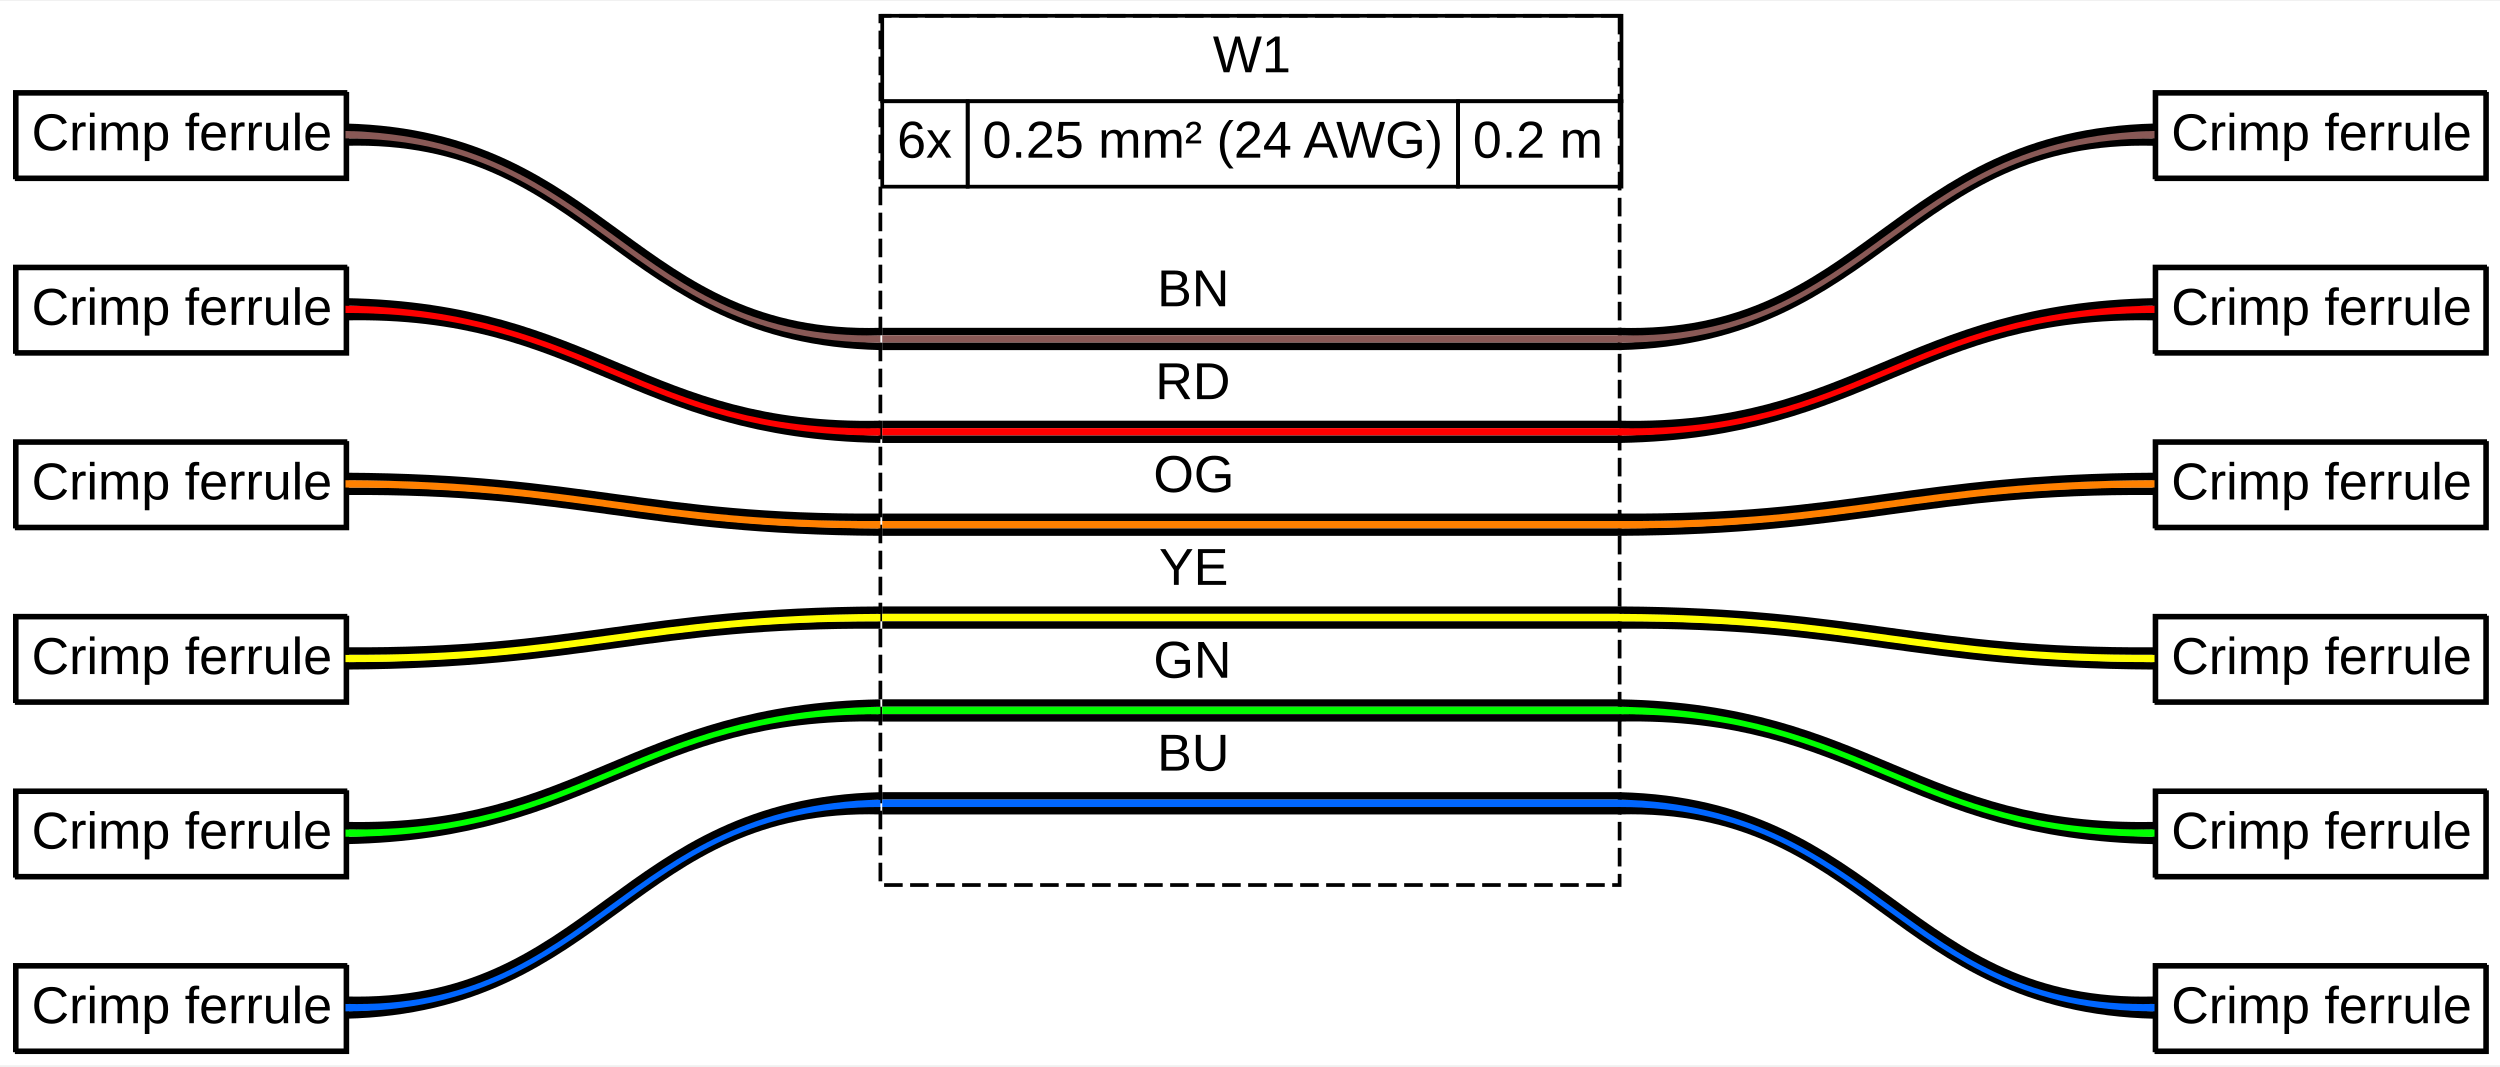
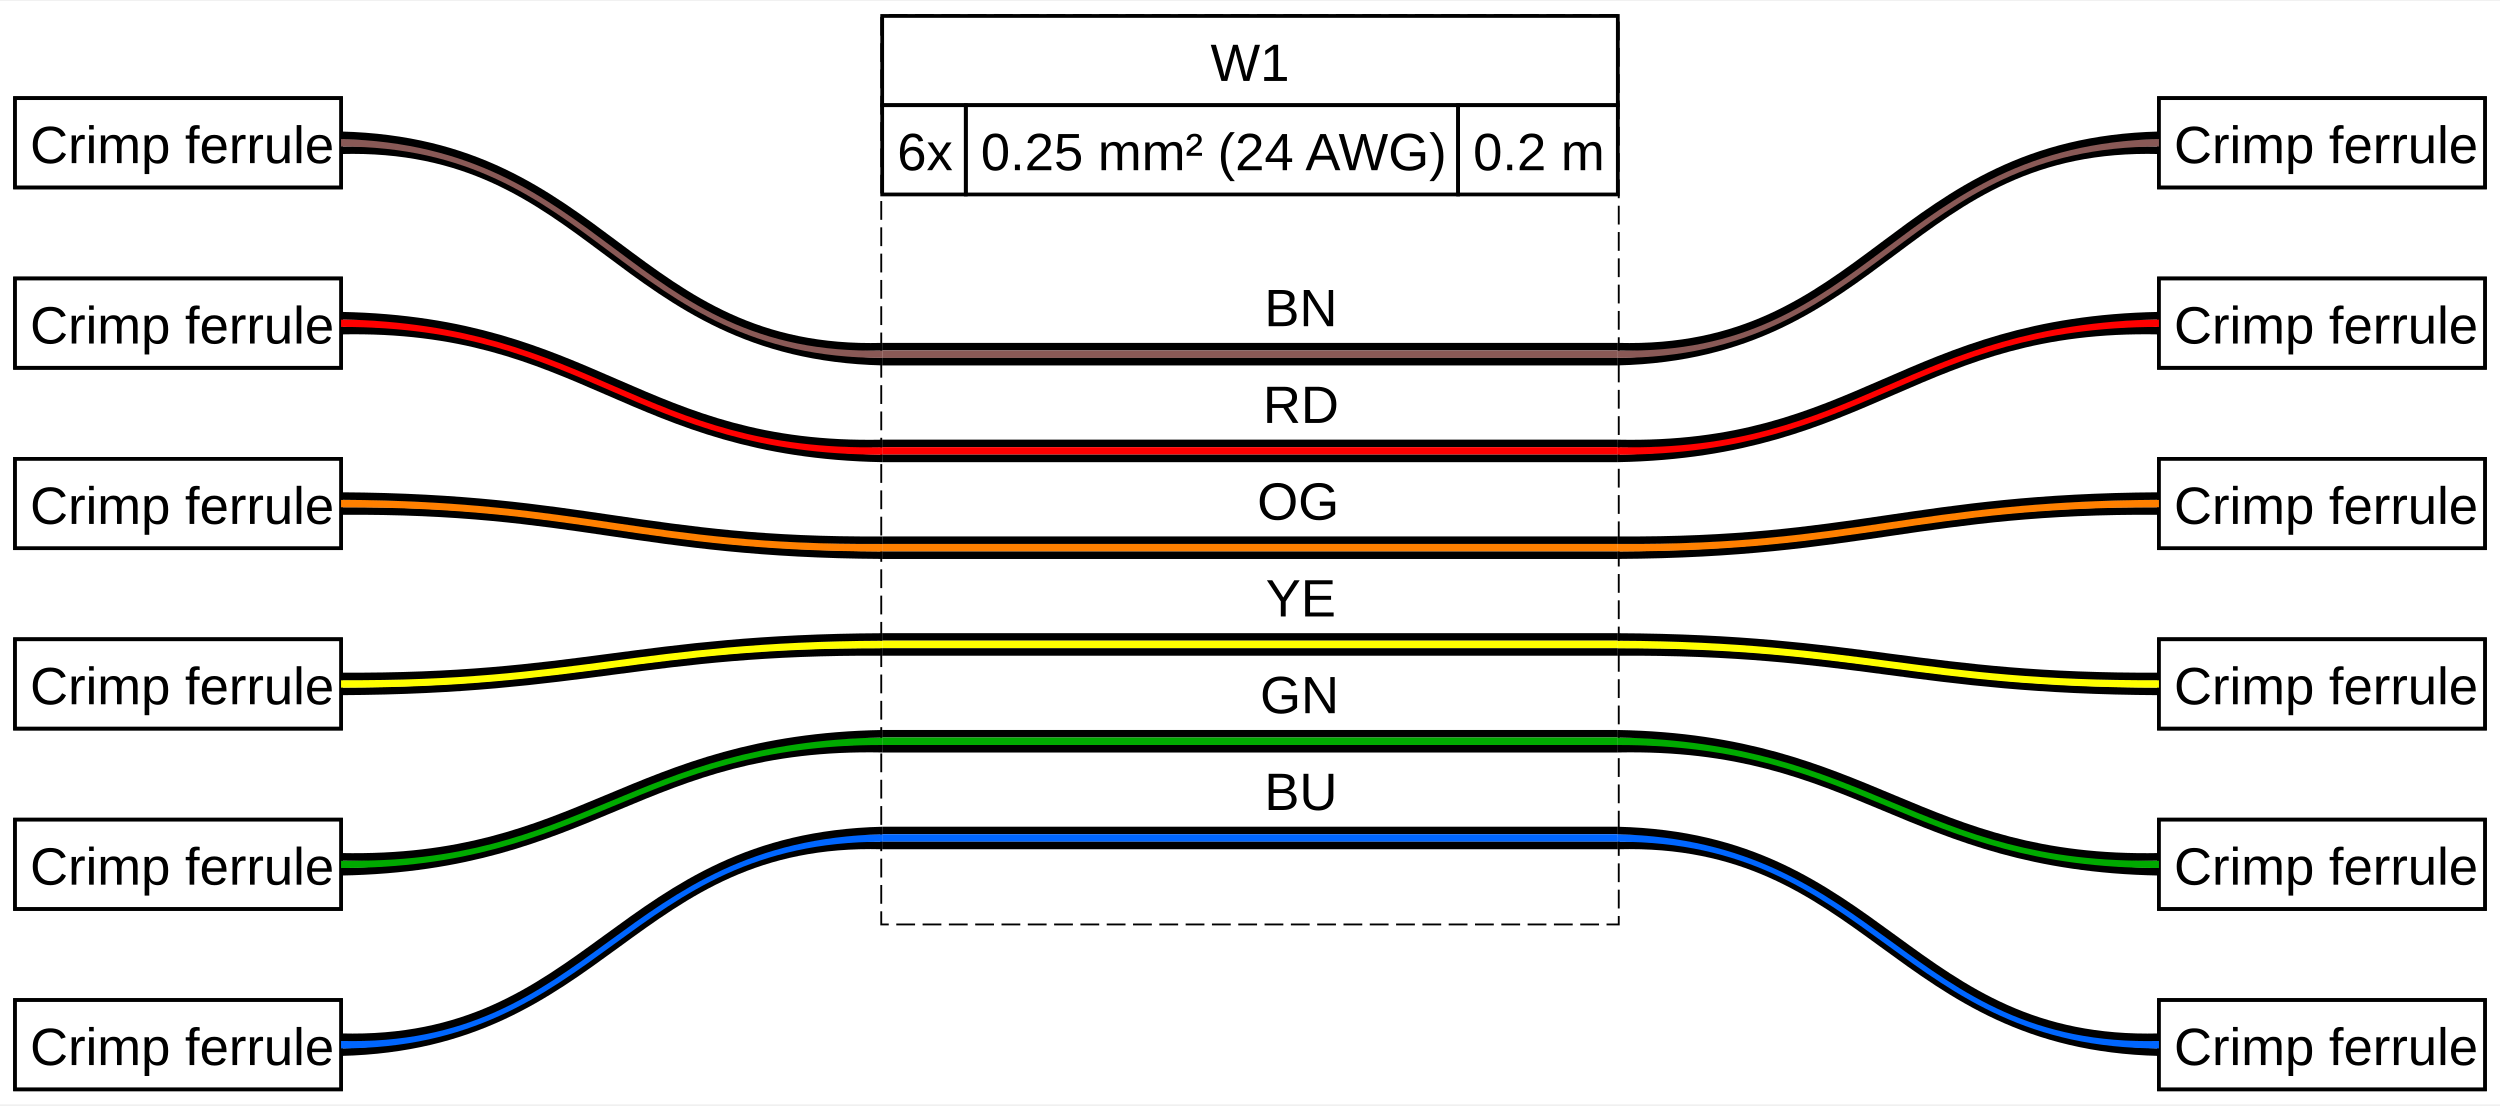
- <svg xmlns="http://www.w3.org/2000/svg" width="673pt" height="287pt" viewBox="0.00 0.00 673.00 286.50">
-   <g id="graph0" class="graph" transform="scale(1 1) rotate(0) translate(4 282.5)">
-     <polygon fill="#ffffff" stroke="transparent" points="-4,4 -4,-282.5 669,-282.5 669,4 -4,4" />
+ <svg xmlns="http://www.w3.org/2000/svg" width="665pt" height="294pt" viewBox="0.00 0.00 665.25 293.62">
+   <g id="graph0" class="graph" transform="scale(1 1) rotate(0) translate(4 289.62)">
+     <polygon fill="#ffffff" stroke="none" points="-4,4 -4,-289.62 661.25,-289.62 661.25,4 -4,4" />
    <g id="node1" class="node">
-       <polygon fill="#ffffff" stroke="black" points="89,-258 0,-258 0,-235 89,-235 89,-258" />
-       <polygon fill="none" stroke="black" points="0.5,-234.5 0.5,-257.5 89.5,-257.5 89.5,-234.5 0.5,-234.5" />
-       <text text-anchor="start" x="4.5" y="-242.3" font-family="arial" font-size="14.00">Crimp ferrule</text>
+       <polygon fill="#ffffff" stroke="black" points="86.75,-263.75 0,-263.75 0,-240 86.75,-240 86.75,-263.75" />
+       <polygon fill="#ffffff" stroke="none" points="0,-240 0,-263.75 86.75,-263.75 86.75,-240 0,-240" />
+       <polygon fill="none" stroke="black" points="0,-240 0,-263.75 86.75,-263.75 86.75,-240 0,-240" />
+       <text text-anchor="start" x="4" y="-246.45" font-family="arial" font-size="14.00">Crimp ferrule</text>
    </g>
    <g id="node13" class="node">
-       <polygon fill="#ffffff" stroke="black" stroke-dasharray="5,2" points="432,-278.5 233,-278.5 233,-44.5 432,-44.5 432,-278.5" />
-       <polygon fill="none" stroke="black" points="233.5,-255.5 233.5,-278.5 432.5,-278.5 432.5,-255.5 233.5,-255.5" />
-       <text text-anchor="start" x="322.5" y="-263.3" font-family="arial" font-size="14.00">W1</text>
-       <polygon fill="none" stroke="black" points="233.5,-232.5 233.5,-255.5 256.5,-255.5 256.5,-232.5 233.5,-232.5" />
-       <text text-anchor="start" x="237.5" y="-240.3" font-family="arial" font-size="14.00">6x</text>
-       <polygon fill="none" stroke="black" points="256.5,-232.5 256.5,-255.5 388.5,-255.5 388.5,-232.5 256.5,-232.5" />
-       <text text-anchor="start" x="260.5" y="-240.3" font-family="arial" font-size="14.00">0.25 mm² (24 AWG)</text>
-       <polygon fill="none" stroke="black" points="388.5,-232.5 388.5,-255.5 432.5,-255.5 432.5,-232.5 388.5,-232.5" />
-       <text text-anchor="start" x="392.5" y="-240.3" font-family="arial" font-size="14.00">0.2 m</text>
-       <text text-anchor="start" x="256.5" y="-219.3" font-family="arial" font-size="14.00"> </text>
-       <text text-anchor="start" x="307.5" y="-200.3" font-family="arial" font-size="14.00">     BN    </text>
-       <polygon fill="#000000" stroke="transparent" points="233.5,-192.5 233.5,-194.5 432.5,-194.5 432.5,-192.5 233.5,-192.5" />
-       <polygon fill="#895956" stroke="transparent" points="233.5,-190.5 233.5,-192.5 432.5,-192.5 432.5,-190.5 233.5,-190.5" />
-       <polygon fill="#000000" stroke="transparent" points="233.5,-188.5 233.5,-190.5 432.5,-190.5 432.5,-188.5 233.5,-188.5" />
-       <text text-anchor="start" x="307" y="-175.3" font-family="arial" font-size="14.00">     RD    </text>
-       <polygon fill="#000000" stroke="transparent" points="233.5,-167.5 233.5,-169.5 432.5,-169.5 432.5,-167.5 233.5,-167.5" />
-       <polygon fill="#ff0000" stroke="transparent" points="233.5,-165.5 233.5,-167.5 432.5,-167.5 432.5,-165.5 233.5,-165.5" />
-       <polygon fill="#000000" stroke="transparent" points="233.5,-163.5 233.5,-165.5 432.5,-165.5 432.5,-163.5 233.5,-163.5" />
-       <text text-anchor="start" x="306.5" y="-150.3" font-family="arial" font-size="14.00">     OG    </text>
-       <polygon fill="#000000" stroke="transparent" points="233.5,-142.5 233.5,-144.5 432.5,-144.5 432.5,-142.5 233.5,-142.5" />
-       <polygon fill="#ff8000" stroke="transparent" points="233.5,-140.5 233.5,-142.5 432.5,-142.5 432.5,-140.5 233.5,-140.5" />
-       <polygon fill="#000000" stroke="transparent" points="233.5,-138.5 233.5,-140.5 432.5,-140.5 432.5,-138.5 233.5,-138.5" />
-       <text text-anchor="start" x="308" y="-125.3" font-family="arial" font-size="14.00">     YE    </text>
-       <polygon fill="#000000" stroke="transparent" points="233.5,-117.5 233.5,-119.5 432.5,-119.5 432.5,-117.5 233.5,-117.5" />
-       <polygon fill="#ffff00" stroke="transparent" points="233.5,-115.5 233.5,-117.5 432.5,-117.5 432.5,-115.5 233.5,-115.5" />
-       <polygon fill="#000000" stroke="transparent" points="233.5,-113.5 233.5,-115.5 432.5,-115.5 432.5,-113.5 233.5,-113.5" />
-       <text text-anchor="start" x="306.5" y="-100.3" font-family="arial" font-size="14.00">     GN    </text>
-       <polygon fill="#000000" stroke="transparent" points="233.5,-92.5 233.5,-94.5 432.5,-94.5 432.5,-92.5 233.5,-92.5" />
-       <polygon fill="#00ff00" stroke="transparent" points="233.5,-90.5 233.5,-92.5 432.5,-92.5 432.5,-90.5 233.5,-90.5" />
-       <polygon fill="#000000" stroke="transparent" points="233.5,-88.5 233.5,-90.5 432.5,-90.5 432.5,-88.5 233.5,-88.5" />
-       <text text-anchor="start" x="307.5" y="-75.3" font-family="arial" font-size="14.00">     BU    </text>
-       <polygon fill="#000000" stroke="transparent" points="233.5,-67.5 233.5,-69.5 432.5,-69.5 432.5,-67.5 233.5,-67.5" />
-       <polygon fill="#0066ff" stroke="transparent" points="233.5,-65.5 233.5,-67.5 432.5,-67.5 432.5,-65.5 233.5,-65.5" />
-       <polygon fill="#000000" stroke="transparent" points="233.5,-63.5 233.5,-65.5 432.5,-65.5 432.5,-63.5 233.5,-63.5" />
-       <text text-anchor="start" x="256.5" y="-50.3" font-family="arial" font-size="14.00"> </text>
+       <polygon fill="#ffffff" stroke="black" stroke-dasharray="5,2" points="426.5,-285.62 230.75,-285.62 230.75,-44.12 426.5,-44.12 426.5,-285.62" />
+       <polygon fill="#ffffff" stroke="none" points="230.75,-44.12 230.75,-285.62 426.5,-285.62 426.5,-44.12 230.75,-44.12" />
+       <polygon fill="none" stroke="black" points="230.75,-261.88 230.75,-285.62 426.5,-285.62 426.5,-261.88 230.75,-261.88" />
+       <text text-anchor="start" x="318.12" y="-268.32" font-family="arial" font-size="14.00">W1</text>
+       <polygon fill="none" stroke="black" points="230.75,-238.12 230.75,-261.88 253,-261.88 253,-238.12 230.75,-238.12" />
+       <text text-anchor="start" x="234.75" y="-244.57" font-family="arial" font-size="14.00">6x</text>
+       <polygon fill="none" stroke="black" points="253,-238.12 253,-261.88 384,-261.88 384,-238.12 253,-238.12" />
+       <text text-anchor="start" x="257" y="-244.57" font-family="arial" font-size="14.00">0.25 mm² (24 AWG)</text>
+       <polygon fill="none" stroke="black" points="384,-238.12 384,-261.88 426.5,-261.88 426.5,-238.12 384,-238.12" />
+       <text text-anchor="start" x="388" y="-244.57" font-family="arial" font-size="14.00">0.2 m</text>
+       <text text-anchor="start" x="243.94" y="-222.82" font-family="arial" font-size="14.00"> </text>
+       <text text-anchor="start" x="232.75" y="-203.07" font-family="arial" font-size="14.00"> </text>
+       <text text-anchor="start" x="274.06" y="-203.07" font-family="arial" font-size="14.00"> </text>
+       <text text-anchor="start" x="332.44" y="-203.07" font-family="arial" font-size="14.00">BN</text>
+       <text text-anchor="start" x="379.44" y="-203.07" font-family="arial" font-size="14.00"> </text>
+       <text text-anchor="start" x="420.75" y="-203.07" font-family="arial" font-size="14.00"> </text>
+       <polygon fill="#000000" stroke="none" points="230.75,-196.62 230.75,-198.62 426.5,-198.62 426.5,-196.62 230.75,-196.62" />
+       <polygon fill="#895956" stroke="none" points="230.75,-194.62 230.75,-196.62 426.5,-196.62 426.5,-194.62 230.75,-194.62" />
+       <polygon fill="#000000" stroke="none" points="230.75,-192.62 230.75,-194.62 426.5,-194.62 426.5,-192.62 230.75,-192.62" />
+       <text text-anchor="start" x="232.75" y="-177.32" font-family="arial" font-size="14.00"> </text>
+       <text text-anchor="start" x="274.06" y="-177.32" font-family="arial" font-size="14.00"> </text>
+       <text text-anchor="start" x="332.06" y="-177.32" font-family="arial" font-size="14.00">RD</text>
+       <text text-anchor="start" x="379.44" y="-177.32" font-family="arial" font-size="14.00"> </text>
+       <text text-anchor="start" x="420.75" y="-177.32" font-family="arial" font-size="14.00"> </text>
+       <polygon fill="#000000" stroke="none" points="230.75,-170.88 230.75,-172.88 426.5,-172.88 426.5,-170.88 230.75,-170.88" />
+       <polygon fill="#ff0000" stroke="none" points="230.75,-168.88 230.75,-170.88 426.5,-170.88 426.5,-168.88 230.75,-168.88" />
+       <polygon fill="#000000" stroke="none" points="230.75,-166.88 230.75,-168.88 426.5,-168.88 426.5,-166.88 230.75,-166.88" />
+       <text text-anchor="start" x="232.75" y="-151.57" font-family="arial" font-size="14.00"> </text>
+       <text text-anchor="start" x="274.06" y="-151.57" font-family="arial" font-size="14.00"> </text>
+       <text text-anchor="start" x="330.56" y="-151.57" font-family="arial" font-size="14.00">OG</text>
+       <text text-anchor="start" x="379.44" y="-151.57" font-family="arial" font-size="14.00"> </text>
+       <text text-anchor="start" x="420.75" y="-151.57" font-family="arial" font-size="14.00"> </text>
+       <polygon fill="#000000" stroke="none" points="230.75,-145.12 230.75,-147.12 426.5,-147.12 426.5,-145.12 230.75,-145.12" />
+       <polygon fill="#ff8000" stroke="none" points="230.75,-143.12 230.75,-145.12 426.5,-145.12 426.5,-143.12 230.75,-143.12" />
+       <polygon fill="#000000" stroke="none" points="230.75,-141.12 230.75,-143.12 426.5,-143.12 426.5,-141.12 230.75,-141.12" />
+       <text text-anchor="start" x="232.75" y="-125.83" font-family="arial" font-size="14.00"> </text>
+       <text text-anchor="start" x="274.06" y="-125.83" font-family="arial" font-size="14.00"> </text>
+       <text text-anchor="start" x="332.81" y="-125.83" font-family="arial" font-size="14.00">YE</text>
+       <text text-anchor="start" x="379.44" y="-125.83" font-family="arial" font-size="14.00"> </text>
+       <text text-anchor="start" x="420.75" y="-125.83" font-family="arial" font-size="14.00"> </text>
+       <polygon fill="#000000" stroke="none" points="230.75,-119.38 230.75,-121.38 426.5,-121.38 426.5,-119.38 230.75,-119.38" />
+       <polygon fill="#ffff00" stroke="none" points="230.75,-117.38 230.75,-119.38 426.5,-119.38 426.5,-117.38 230.75,-117.38" />
+       <polygon fill="#000000" stroke="none" points="230.75,-115.38 230.75,-117.38 426.5,-117.38 426.5,-115.38 230.75,-115.38" />
+       <text text-anchor="start" x="232.75" y="-100.08" font-family="arial" font-size="14.00"> </text>
+       <text text-anchor="start" x="274.06" y="-100.08" font-family="arial" font-size="14.00"> </text>
+       <text text-anchor="start" x="331.31" y="-100.08" font-family="arial" font-size="14.00">GN</text>
+       <text text-anchor="start" x="379.44" y="-100.08" font-family="arial" font-size="14.00"> </text>
+       <text text-anchor="start" x="420.75" y="-100.08" font-family="arial" font-size="14.00"> </text>
+       <polygon fill="#000000" stroke="none" points="230.75,-93.62 230.75,-95.62 426.5,-95.62 426.5,-93.62 230.75,-93.62" />
+       <polygon fill="#00aa00" stroke="none" points="230.75,-91.62 230.75,-93.62 426.5,-93.62 426.5,-91.62 230.75,-91.62" />
+       <polygon fill="#000000" stroke="none" points="230.75,-89.62 230.75,-91.62 426.5,-91.62 426.5,-89.62 230.75,-89.62" />
+       <text text-anchor="start" x="232.75" y="-74.33" font-family="arial" font-size="14.00"> </text>
+       <text text-anchor="start" x="274.06" y="-74.33" font-family="arial" font-size="14.00"> </text>
+       <text text-anchor="start" x="332.44" y="-74.33" font-family="arial" font-size="14.00">BU</text>
+       <text text-anchor="start" x="379.44" y="-74.33" font-family="arial" font-size="14.00"> </text>
+       <text text-anchor="start" x="420.75" y="-74.33" font-family="arial" font-size="14.00"> </text>
+       <polygon fill="#000000" stroke="none" points="230.75,-67.88 230.75,-69.88 426.5,-69.88 426.5,-67.88 230.75,-67.88" />
+       <polygon fill="#0066ff" stroke="none" points="230.75,-65.88 230.75,-67.88 426.5,-67.88 426.5,-65.88 230.75,-65.88" />
+       <polygon fill="#000000" stroke="none" points="230.75,-63.88 230.75,-65.88 426.5,-65.88 426.5,-63.88 230.75,-63.88" />
+       <text text-anchor="start" x="243.94" y="-48.58" font-family="arial" font-size="14.00"> </text>
    </g>
    <g id="edge1" class="edge">
-       <path fill="none" stroke="#000000" stroke-width="2" d="M89,-244.5C155.53,-246.25 162.51,-191.25 233,-189.5" />
-       <path fill="none" stroke="#895956" stroke-width="2" d="M89,-246.5C157.51,-246.5 164.49,-191.5 233,-191.5" />
-       <path fill="none" stroke="#000000" stroke-width="2" d="M89,-248.5C159.49,-246.75 166.47,-191.75 233,-193.5" />
+       <path fill="none" stroke="#000000" stroke-width="2" d="M86.75,-249.88C153.47,-251.64 160.05,-195.39 230.75,-193.63" />
+       <path fill="none" stroke="#895956" stroke-width="2" d="M86.75,-251.87C155.46,-251.88 162.04,-195.63 230.75,-195.62" />
+       <path fill="none" stroke="#000000" stroke-width="2" d="M86.75,-253.87C157.45,-252.11 164.03,-195.86 230.75,-197.62" />
    </g>
    <g id="node2" class="node">
-       <polygon fill="#ffffff" stroke="black" points="89,-211 0,-211 0,-188 89,-188 89,-211" />
-       <polygon fill="none" stroke="black" points="0.5,-187.5 0.5,-210.5 89.5,-210.5 89.5,-187.5 0.5,-187.5" />
-       <text text-anchor="start" x="4.5" y="-195.3" font-family="arial" font-size="14.00">Crimp ferrule</text>
+       <polygon fill="#ffffff" stroke="black" points="86.75,-215.75 0,-215.75 0,-192 86.75,-192 86.75,-215.75" />
+       <polygon fill="#ffffff" stroke="none" points="0,-192 0,-215.75 86.75,-215.75 86.75,-192 0,-192" />
+       <polygon fill="none" stroke="black" points="0,-192 0,-215.75 86.75,-215.75 86.75,-192 0,-192" />
+       <text text-anchor="start" x="4" y="-198.45" font-family="arial" font-size="14.00">Crimp ferrule</text>
    </g>
    <g id="edge3" class="edge">
-       <path fill="none" stroke="#000000" stroke-width="2" d="M89,-197.5C152.79,-198.78 165.47,-165.78 233,-164.5" />
-       <path fill="none" stroke="#ff0000" stroke-width="2" d="M89,-199.5C154.66,-199.5 167.34,-166.5 233,-166.5" />
-       <path fill="none" stroke="#000000" stroke-width="2" d="M89,-201.5C156.53,-200.22 169.21,-167.22 233,-168.5" />
+       <path fill="none" stroke="#000000" stroke-width="2" d="M86.75,-201.88C150.63,-203.19 163.11,-169.19 230.75,-167.88" />
+       <path fill="none" stroke="#ff0000" stroke-width="2" d="M86.75,-203.87C152.51,-203.87 164.99,-169.87 230.75,-169.87" />
+       <path fill="none" stroke="#000000" stroke-width="2" d="M86.75,-205.87C154.39,-204.56 166.87,-170.56 230.75,-171.87" />
    </g>
    <g id="node3" class="node">
-       <polygon fill="#ffffff" stroke="black" points="89,-164 0,-164 0,-141 89,-141 89,-164" />
-       <polygon fill="none" stroke="black" points="0.5,-140.5 0.5,-163.5 89.5,-163.5 89.5,-140.5 0.5,-140.5" />
-       <text text-anchor="start" x="4.5" y="-148.3" font-family="arial" font-size="14.00">Crimp ferrule</text>
+       <polygon fill="#ffffff" stroke="black" points="86.75,-167.75 0,-167.75 0,-144 86.75,-144 86.75,-167.75" />
+       <polygon fill="#ffffff" stroke="none" points="0,-144 0,-167.75 86.75,-167.75 86.75,-144 0,-144" />
+       <polygon fill="none" stroke="black" points="0,-144 0,-167.75 86.75,-167.75 86.75,-144 0,-144" />
+       <text text-anchor="start" x="4" y="-150.45" font-family="arial" font-size="14.00">Crimp ferrule</text>
    </g>
    <g id="edge5" class="edge">
-       <path fill="none" stroke="#000000" stroke-width="2" d="M89,-150.5C152.04,-150.86 167.66,-139.86 233,-139.5" />
-       <path fill="none" stroke="#ff8000" stroke-width="2" d="M89,-152.5C153.19,-152.5 168.81,-141.5 233,-141.5" />
-       <path fill="none" stroke="#000000" stroke-width="2" d="M89,-154.5C154.34,-154.14 169.96,-143.14 233,-143.5" />
+       <path fill="none" stroke="#000000" stroke-width="2" d="M86.75,-153.88C149.76,-154.28 165.33,-142.53 230.75,-142.13" />
+       <path fill="none" stroke="#ff8000" stroke-width="2" d="M86.75,-155.88C150.96,-155.88 166.54,-144.12 230.75,-144.12" />
+       <path fill="none" stroke="#000000" stroke-width="2" d="M86.75,-157.87C152.17,-157.47 167.74,-145.72 230.75,-146.12" />
    </g>
    <g id="node4" class="node">
-       <polygon fill="#ffffff" stroke="black" points="89,-117 0,-117 0,-94 89,-94 89,-117" />
-       <polygon fill="none" stroke="black" points="0.5,-93.5 0.5,-116.5 89.5,-116.5 89.5,-93.5 0.5,-93.5" />
-       <text text-anchor="start" x="4.5" y="-101.3" font-family="arial" font-size="14.00">Crimp ferrule</text>
+       <polygon fill="#ffffff" stroke="black" points="86.75,-119.75 0,-119.75 0,-96 86.75,-96 86.75,-119.75" />
+       <polygon fill="#ffffff" stroke="none" points="0,-96 0,-119.75 86.75,-119.75 86.75,-96 0,-96" />
+       <polygon fill="none" stroke="black" points="0,-96 0,-119.75 86.75,-119.75 86.75,-96 0,-96" />
+       <text text-anchor="start" x="4" y="-102.45" font-family="arial" font-size="14.00">Crimp ferrule</text>
    </g>
    <g id="edge7" class="edge">
-       <path fill="none" stroke="#000000" stroke-width="2" d="M89,-103.5C154.34,-103.86 169.96,-114.86 233,-114.5" />
-       <path fill="none" stroke="#ffff00" stroke-width="2" d="M89,-105.5C153.19,-105.5 168.81,-116.5 233,-116.5" />
-       <path fill="none" stroke="#000000" stroke-width="2" d="M89,-107.5C152.04,-107.14 167.66,-118.14 233,-118.5" />
+       <path fill="none" stroke="#000000" stroke-width="2" d="M86.75,-105.88C152.03,-106.21 167.69,-116.71 230.75,-116.38" />
+       <path fill="none" stroke="#ffff00" stroke-width="2" d="M86.75,-107.88C150.92,-107.88 166.58,-118.38 230.75,-118.38" />
+       <path fill="none" stroke="#000000" stroke-width="2" d="M86.75,-109.87C149.81,-109.54 165.47,-120.04 230.75,-120.37" />
    </g>
    <g id="node5" class="node">
-       <polygon fill="#ffffff" stroke="black" points="89,-70 0,-70 0,-47 89,-47 89,-70" />
-       <polygon fill="none" stroke="black" points="0.5,-46.5 0.5,-69.5 89.5,-69.5 89.5,-46.5 0.5,-46.5" />
-       <text text-anchor="start" x="4.5" y="-54.3" font-family="arial" font-size="14.00">Crimp ferrule</text>
+       <polygon fill="#ffffff" stroke="black" points="86.75,-71.75 0,-71.75 0,-48 86.75,-48 86.75,-71.75" />
+       <polygon fill="#ffffff" stroke="none" points="0,-48 0,-71.75 86.75,-71.75 86.75,-48 0,-48" />
+       <polygon fill="none" stroke="black" points="0,-48 0,-71.75 86.75,-71.75 86.75,-48 0,-48" />
+       <text text-anchor="start" x="4" y="-54.45" font-family="arial" font-size="14.00">Crimp ferrule</text>
    </g>
    <g id="edge9" class="edge">
-       <path fill="none" stroke="#000000" stroke-width="2" d="M89,-56.5C156.53,-57.78 169.21,-90.78 233,-89.5" />
-       <path fill="none" stroke="#00ff00" stroke-width="2" d="M89,-58.5C154.66,-58.5 167.34,-91.5 233,-91.5" />
-       <path fill="none" stroke="#000000" stroke-width="2" d="M89,-60.5C152.79,-59.22 165.47,-92.22 233,-93.5" />
+       <path fill="none" stroke="#000000" stroke-width="2" d="M86.75,-57.88C154.25,-59.15 166.98,-91.9 230.75,-90.63" />
+       <path fill="none" stroke="#00aa00" stroke-width="2" d="M86.75,-59.88C152.38,-59.88 165.12,-92.63 230.75,-92.62" />
+       <path fill="none" stroke="#000000" stroke-width="2" d="M86.75,-61.87C150.52,-60.6 163.25,-93.35 230.75,-94.62" />
    </g>
    <g id="node6" class="node">
-       <polygon fill="#ffffff" stroke="black" points="89,-23 0,-23 0,0 89,0 89,-23" />
-       <polygon fill="none" stroke="black" points="0.5,0.5 0.5,-22.5 89.5,-22.5 89.5,0.5 0.5,0.5" />
-       <text text-anchor="start" x="4.5" y="-7.3" font-family="arial" font-size="14.00">Crimp ferrule</text>
+       <polygon fill="#ffffff" stroke="black" points="86.75,-23.75 0,-23.75 0,0 86.75,0 86.75,-23.75" />
+       <polygon fill="#ffffff" stroke="none" points="0,0 0,-23.75 86.75,-23.75 86.75,0 0,0" />
+       <polygon fill="none" stroke="black" points="0,0 0,-23.75 86.75,-23.75 86.75,0 0,0" />
+       <text text-anchor="start" x="4" y="-6.45" font-family="arial" font-size="14.00">Crimp ferrule</text>
    </g>
    <g id="edge11" class="edge">
-       <path fill="none" stroke="#000000" stroke-width="2" d="M89,-9.5C159.49,-11.25 166.47,-66.25 233,-64.5" />
-       <path fill="none" stroke="#0066ff" stroke-width="2" d="M89,-11.5C157.51,-11.5 164.49,-66.5 233,-66.5" />
-       <path fill="none" stroke="#000000" stroke-width="2" d="M89,-13.5C155.53,-11.75 162.51,-66.75 233,-68.5" />
+       <path fill="none" stroke="#000000" stroke-width="2" d="M86.75,-9.88C157.24,-11.62 164.22,-66.62 230.75,-64.88" />
+       <path fill="none" stroke="#0066ff" stroke-width="2" d="M86.75,-11.88C155.26,-11.88 162.24,-66.87 230.75,-66.88" />
+       <path fill="none" stroke="#000000" stroke-width="2" d="M86.75,-13.87C153.28,-12.13 160.26,-67.13 230.75,-68.87" />
    </g>
    <g id="node7" class="node">
-       <polygon fill="#ffffff" stroke="black" points="665,-258 576,-258 576,-235 665,-235 665,-258" />
-       <polygon fill="none" stroke="black" points="576.5,-234.5 576.5,-257.5 665.5,-257.5 665.5,-234.5 576.5,-234.5" />
-       <text text-anchor="start" x="580.5" y="-242.3" font-family="arial" font-size="14.00">Crimp ferrule</text>
+       <polygon fill="#ffffff" stroke="black" points="657.25,-263.75 570.5,-263.75 570.5,-240 657.25,-240 657.25,-263.75" />
+       <polygon fill="#ffffff" stroke="none" points="570.5,-240 570.5,-263.75 657.25,-263.75 657.25,-240 570.5,-240" />
+       <polygon fill="none" stroke="black" points="570.5,-240 570.5,-263.75 657.25,-263.75 657.25,-240 570.5,-240" />
+       <text text-anchor="start" x="574.5" y="-246.45" font-family="arial" font-size="14.00">Crimp ferrule</text>
    </g>
    <g id="node8" class="node">
-       <polygon fill="#ffffff" stroke="black" points="665,-211 576,-211 576,-188 665,-188 665,-211" />
-       <polygon fill="none" stroke="black" points="576.5,-187.5 576.5,-210.5 665.5,-210.5 665.5,-187.5 576.5,-187.5" />
-       <text text-anchor="start" x="580.5" y="-195.3" font-family="arial" font-size="14.00">Crimp ferrule</text>
+       <polygon fill="#ffffff" stroke="black" points="657.25,-215.75 570.5,-215.75 570.5,-192 657.25,-192 657.25,-215.75" />
+       <polygon fill="#ffffff" stroke="none" points="570.5,-192 570.5,-215.75 657.25,-215.75 657.25,-192 570.5,-192" />
+       <polygon fill="none" stroke="black" points="570.5,-192 570.5,-215.75 657.25,-215.75 657.25,-192 570.5,-192" />
+       <text text-anchor="start" x="574.5" y="-198.45" font-family="arial" font-size="14.00">Crimp ferrule</text>
    </g>
    <g id="node9" class="node">
-       <polygon fill="#ffffff" stroke="black" points="665,-164 576,-164 576,-141 665,-141 665,-164" />
-       <polygon fill="none" stroke="black" points="576.5,-140.5 576.5,-163.5 665.5,-163.5 665.5,-140.5 576.5,-140.5" />
-       <text text-anchor="start" x="580.5" y="-148.3" font-family="arial" font-size="14.00">Crimp ferrule</text>
+       <polygon fill="#ffffff" stroke="black" points="657.25,-167.75 570.5,-167.75 570.5,-144 657.25,-144 657.25,-167.75" />
+       <polygon fill="#ffffff" stroke="none" points="570.5,-144 570.5,-167.75 657.25,-167.75 657.25,-144 570.5,-144" />
+       <polygon fill="none" stroke="black" points="570.5,-144 570.5,-167.75 657.25,-167.75 657.25,-144 570.5,-144" />
+       <text text-anchor="start" x="574.5" y="-150.45" font-family="arial" font-size="14.00">Crimp ferrule</text>
    </g>
    <g id="node10" class="node">
-       <polygon fill="#ffffff" stroke="black" points="665,-117 576,-117 576,-94 665,-94 665,-117" />
-       <polygon fill="none" stroke="black" points="576.5,-93.5 576.5,-116.5 665.5,-116.5 665.5,-93.5 576.5,-93.5" />
-       <text text-anchor="start" x="580.5" y="-101.3" font-family="arial" font-size="14.00">Crimp ferrule</text>
+       <polygon fill="#ffffff" stroke="black" points="657.25,-119.75 570.5,-119.75 570.5,-96 657.25,-96 657.25,-119.75" />
+       <polygon fill="#ffffff" stroke="none" points="570.5,-96 570.5,-119.75 657.25,-119.75 657.25,-96 570.5,-96" />
+       <polygon fill="none" stroke="black" points="570.5,-96 570.5,-119.75 657.25,-119.75 657.25,-96 570.5,-96" />
+       <text text-anchor="start" x="574.5" y="-102.45" font-family="arial" font-size="14.00">Crimp ferrule</text>
    </g>
    <g id="node11" class="node">
-       <polygon fill="#ffffff" stroke="black" points="665,-70 576,-70 576,-47 665,-47 665,-70" />
-       <polygon fill="none" stroke="black" points="576.5,-46.5 576.5,-69.5 665.5,-69.5 665.5,-46.5 576.5,-46.5" />
-       <text text-anchor="start" x="580.5" y="-54.3" font-family="arial" font-size="14.00">Crimp ferrule</text>
+       <polygon fill="#ffffff" stroke="black" points="657.25,-71.75 570.5,-71.75 570.5,-48 657.25,-48 657.25,-71.75" />
+       <polygon fill="#ffffff" stroke="none" points="570.5,-48 570.5,-71.75 657.25,-71.75 657.25,-48 570.5,-48" />
+       <polygon fill="none" stroke="black" points="570.5,-48 570.5,-71.75 657.25,-71.75 657.25,-48 570.5,-48" />
+       <text text-anchor="start" x="574.5" y="-54.45" font-family="arial" font-size="14.00">Crimp ferrule</text>
    </g>
    <g id="node12" class="node">
-       <polygon fill="#ffffff" stroke="black" points="665,-23 576,-23 576,0 665,0 665,-23" />
-       <polygon fill="none" stroke="black" points="576.5,0.5 576.5,-22.5 665.5,-22.5 665.5,0.5 576.5,0.5" />
-       <text text-anchor="start" x="580.5" y="-7.3" font-family="arial" font-size="14.00">Crimp ferrule</text>
+       <polygon fill="#ffffff" stroke="black" points="657.25,-23.75 570.5,-23.75 570.5,0 657.25,0 657.25,-23.75" />
+       <polygon fill="#ffffff" stroke="none" points="570.5,0 570.5,-23.75 657.25,-23.75 657.25,0 570.5,0" />
+       <polygon fill="none" stroke="black" points="570.5,0 570.5,-23.75 657.25,-23.75 657.25,0 570.5,0" />
+       <text text-anchor="start" x="574.5" y="-6.45" font-family="arial" font-size="14.00">Crimp ferrule</text>
    </g>
    <g id="edge2" class="edge">
-       <path fill="none" stroke="#000000" stroke-width="2" d="M432,-189.5C502.49,-191.25 509.47,-246.25 576,-244.5" />
-       <path fill="none" stroke="#895956" stroke-width="2" d="M432,-191.5C500.51,-191.5 507.49,-246.5 576,-246.5" />
-       <path fill="none" stroke="#000000" stroke-width="2" d="M432,-193.5C498.53,-191.75 505.51,-246.75 576,-248.5" />
+       <path fill="none" stroke="#000000" stroke-width="2" d="M426.5,-193.63C497.2,-195.39 503.78,-251.64 570.5,-249.88" />
+       <path fill="none" stroke="#895956" stroke-width="2" d="M426.5,-195.62C495.21,-195.63 501.79,-251.88 570.5,-251.87" />
+       <path fill="none" stroke="#000000" stroke-width="2" d="M426.5,-197.62C493.22,-195.86 499.8,-252.11 570.5,-253.87" />
    </g>
    <g id="edge4" class="edge">
-       <path fill="none" stroke="#000000" stroke-width="2" d="M432,-164.5C499.53,-165.78 512.21,-198.78 576,-197.5" />
-       <path fill="none" stroke="#ff0000" stroke-width="2" d="M432,-166.5C497.66,-166.5 510.34,-199.5 576,-199.5" />
-       <path fill="none" stroke="#000000" stroke-width="2" d="M432,-168.5C495.79,-167.22 508.47,-200.22 576,-201.5" />
+       <path fill="none" stroke="#000000" stroke-width="2" d="M426.5,-167.88C494.14,-169.19 506.62,-203.19 570.5,-201.88" />
+       <path fill="none" stroke="#ff0000" stroke-width="2" d="M426.5,-169.87C492.26,-169.87 504.74,-203.87 570.5,-203.87" />
+       <path fill="none" stroke="#000000" stroke-width="2" d="M426.5,-171.87C490.38,-170.56 502.86,-204.56 570.5,-205.87" />
    </g>
    <g id="edge6" class="edge">
-       <path fill="none" stroke="#000000" stroke-width="2" d="M432,-139.5C497.34,-139.86 512.96,-150.86 576,-150.5" />
-       <path fill="none" stroke="#ff8000" stroke-width="2" d="M432,-141.5C496.19,-141.5 511.81,-152.5 576,-152.5" />
-       <path fill="none" stroke="#000000" stroke-width="2" d="M432,-143.5C495.04,-143.14 510.66,-154.14 576,-154.5" />
+       <path fill="none" stroke="#000000" stroke-width="2" d="M426.5,-142.13C491.92,-142.53 507.49,-154.28 570.5,-153.88" />
+       <path fill="none" stroke="#ff8000" stroke-width="2" d="M426.5,-144.12C490.71,-144.12 506.29,-155.88 570.5,-155.88" />
+       <path fill="none" stroke="#000000" stroke-width="2" d="M426.5,-146.12C489.51,-145.72 505.08,-157.47 570.5,-157.87" />
    </g>
    <g id="edge8" class="edge">
-       <path fill="none" stroke="#000000" stroke-width="2" d="M432,-114.5C495.04,-114.86 510.66,-103.86 576,-103.5" />
-       <path fill="none" stroke="#ffff00" stroke-width="2" d="M432,-116.5C496.19,-116.5 511.81,-105.5 576,-105.5" />
-       <path fill="none" stroke="#000000" stroke-width="2" d="M432,-118.5C497.34,-118.14 512.96,-107.14 576,-107.5" />
+       <path fill="none" stroke="#000000" stroke-width="2" d="M426.5,-116.38C489.56,-116.71 505.22,-106.21 570.5,-105.88" />
+       <path fill="none" stroke="#ffff00" stroke-width="2" d="M426.5,-118.38C490.67,-118.38 506.33,-107.88 570.5,-107.88" />
+       <path fill="none" stroke="#000000" stroke-width="2" d="M426.5,-120.37C491.78,-120.04 507.44,-109.54 570.5,-109.87" />
    </g>
    <g id="edge10" class="edge">
-       <path fill="none" stroke="#000000" stroke-width="2" d="M432,-89.5C495.79,-90.78 508.47,-57.78 576,-56.5" />
-       <path fill="none" stroke="#00ff00" stroke-width="2" d="M432,-91.5C497.66,-91.5 510.34,-58.5 576,-58.5" />
-       <path fill="none" stroke="#000000" stroke-width="2" d="M432,-93.5C499.53,-92.22 512.21,-59.22 576,-60.5" />
+       <path fill="none" stroke="#000000" stroke-width="2" d="M426.5,-90.63C490.27,-91.9 503,-59.15 570.5,-57.88" />
+       <path fill="none" stroke="#00aa00" stroke-width="2" d="M426.5,-92.62C492.13,-92.63 504.87,-59.88 570.5,-59.88" />
+       <path fill="none" stroke="#000000" stroke-width="2" d="M426.5,-94.62C494,-93.35 506.73,-60.6 570.5,-61.87" />
    </g>
    <g id="edge12" class="edge">
-       <path fill="none" stroke="#000000" stroke-width="2" d="M432,-64.5C498.53,-66.25 505.51,-11.25 576,-9.5" />
-       <path fill="none" stroke="#0066ff" stroke-width="2" d="M432,-66.5C500.51,-66.5 507.49,-11.5 576,-11.5" />
-       <path fill="none" stroke="#000000" stroke-width="2" d="M432,-68.5C502.49,-66.75 509.47,-11.75 576,-13.5" />
+       <path fill="none" stroke="#000000" stroke-width="2" d="M426.5,-64.88C493.03,-66.62 500.01,-11.62 570.5,-9.88" />
+       <path fill="none" stroke="#0066ff" stroke-width="2" d="M426.5,-66.88C495.01,-66.87 501.99,-11.88 570.5,-11.88" />
+       <path fill="none" stroke="#000000" stroke-width="2" d="M426.5,-68.87C496.99,-67.13 503.97,-12.13 570.5,-13.87" />
    </g>
  </g>
</svg>
